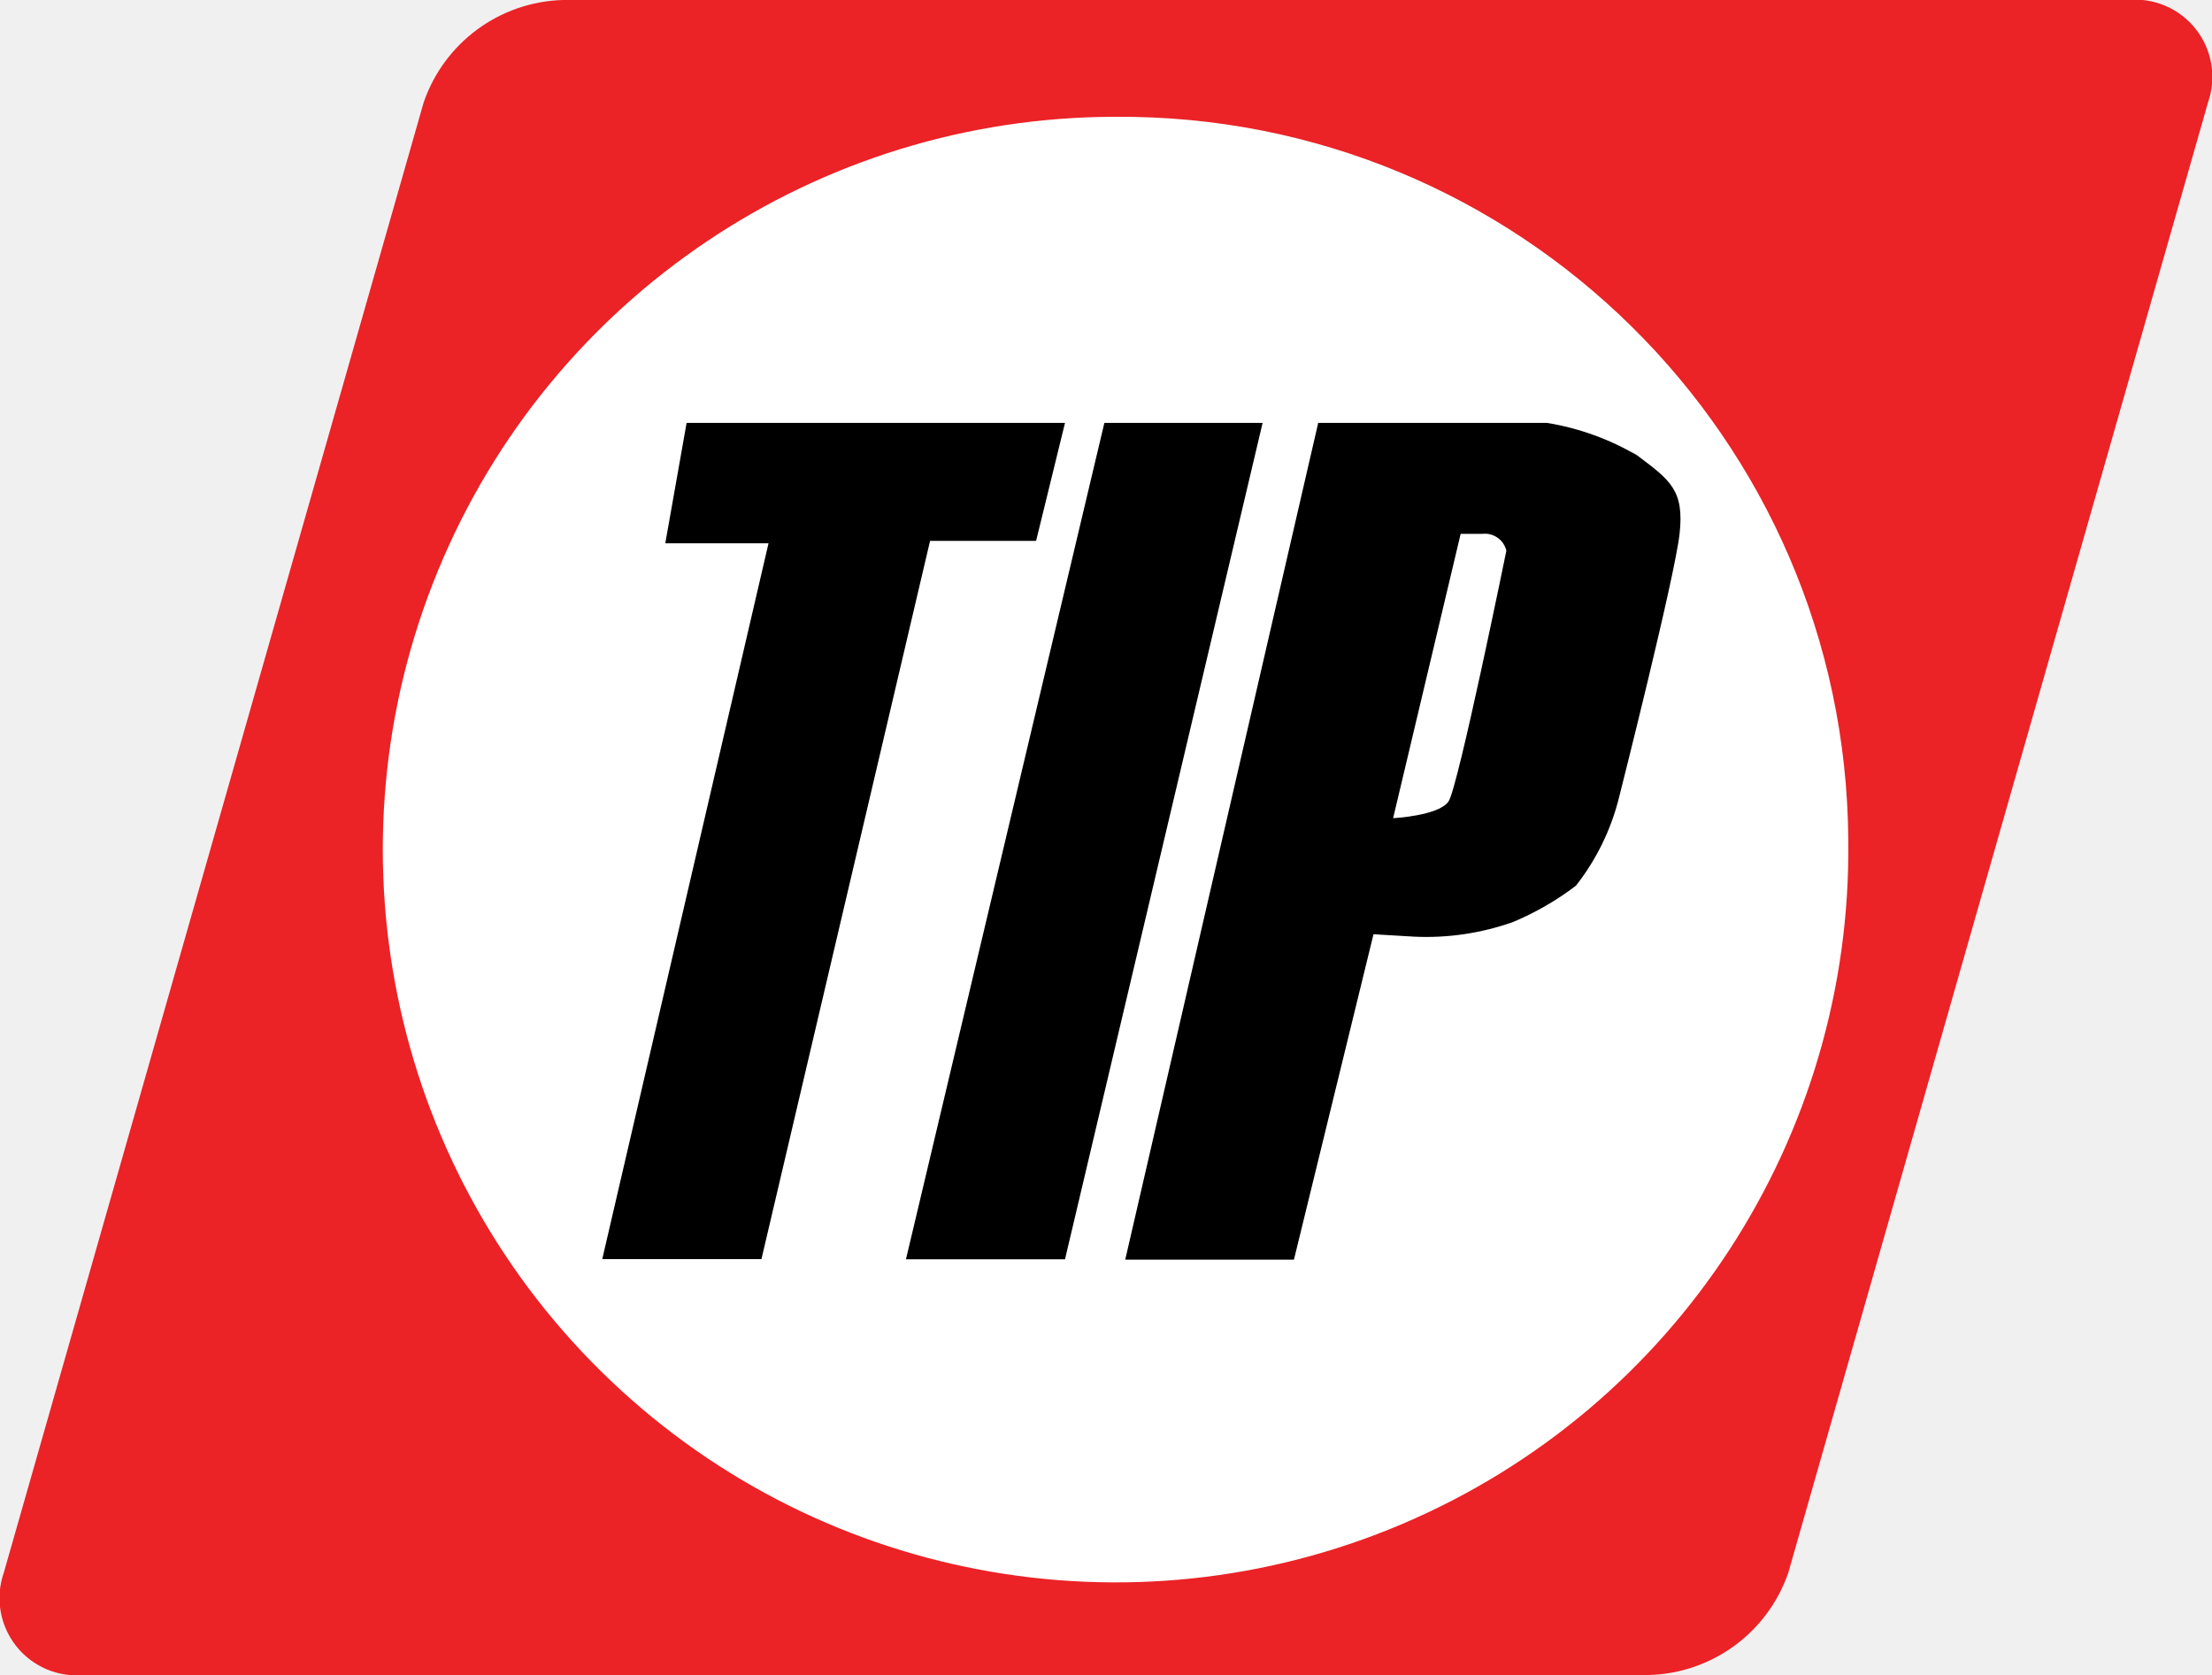
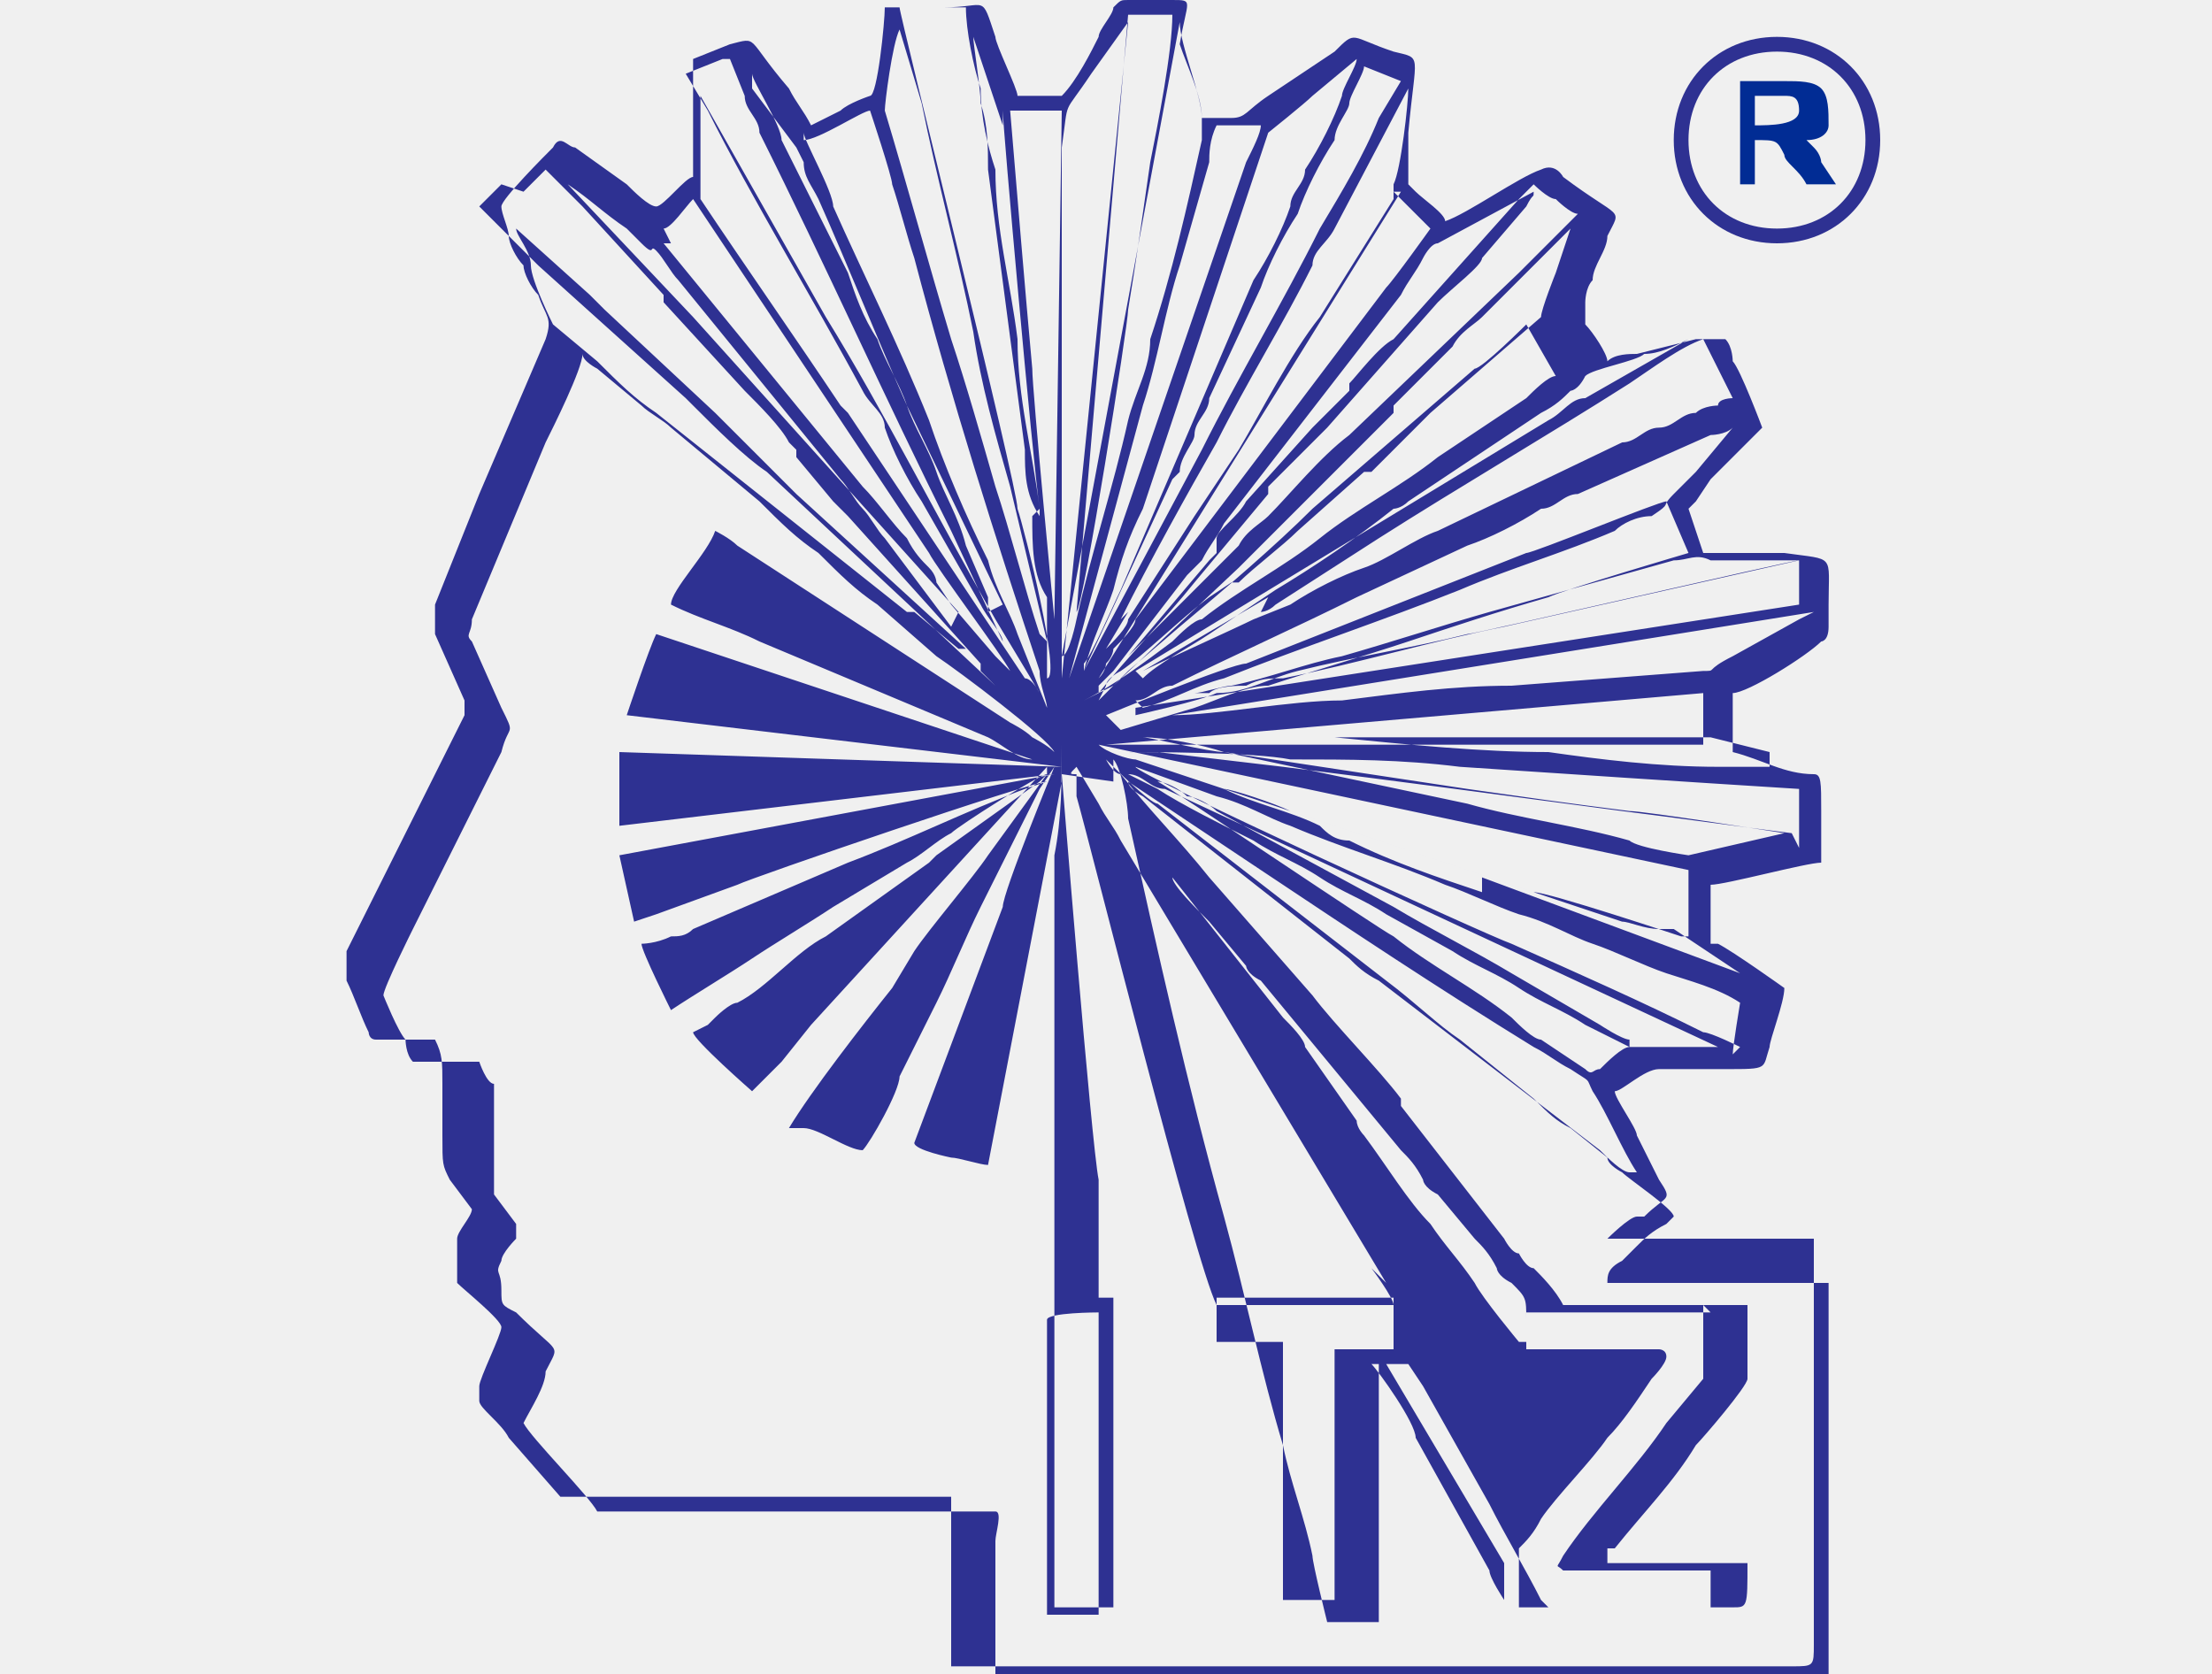
- <svg xmlns="http://www.w3.org/2000/svg" width="30" height="22.716" viewBox="0 0 30 22.716">
-   <g id="Group_8285" data-name="Group 8285" transform="translate(-44.236 -18.698)">
-     <g id="logo-tip-mexico" transform="translate(44.236 18.698)">
-       <path id="Path_417" data-name="Path 417" d="M80.508,75.067a2.058,2.058,0,0,1-1.888,1.389H57.4a1.048,1.048,0,0,1-1.094-1.389L62,55.129a2.059,2.059,0,0,1,1.888-1.389h21.22A1.048,1.048,0,0,1,86.2,55.129Z" transform="translate(-56.254 -53.74)" fill="#eb2226" />
-       <path id="Path_418" data-name="Path 418" d="M193.713,99.425a9.938,9.938,0,1,1-9.937-9.806,9.872,9.872,0,0,1,9.937,9.806" transform="translate(-168.646 -88.035)" fill="#fff" />
-       <path id="Path_419" data-name="Path 419" d="M242.314,183.58h5.132l-.392,1.6h-1.438l-2.287,9.741H241.17l2.255-9.708h-1.4Z" transform="translate(-233.002 -177.845)" />
-       <path id="Path_420" data-name="Path 420" d="M337.111,183.58h2.146l-2.68,11.343H334.42Z" transform="translate(-322.133 -177.845)" />
-       <path id="Path_421" data-name="Path 421" d="M404.355,183.58h3.105a3.541,3.541,0,0,1,1.227.444c.392.3-.408-.306,0,0,.447.335.636.471.571,1.061s-.818,3.563-.818,3.563a3.17,3.17,0,0,1-.588,1.209,3.9,3.9,0,0,1-.85.491,3.515,3.515,0,0,1-1.34.2l-.555-.033-1.079,4.413H401.74l2.616-11.343Z" transform="translate(-386.479 -177.845)" />
-       <path id="Path_422" data-name="Path 422" d="M484.8,217.64l-.916,3.856s.621-.032.752-.228.784-3.4.784-3.4a.3.3,0,0,0-.327-.228H484.8Z" transform="translate(-464.99 -210.4)" fill="#fff" />
+ <svg xmlns="http://www.w3.org/2000/svg" id="Layer_1" version="1.1" viewBox="0 0 30 22.7">
+   <defs>
+     <style>
+       .st0 {
+         fill: #eb2226;
+       }
+ 
+       .st1 {
+         fill: #fff;
+       }
+ 
+       .st2 {
+         fill: #2e3192;
+       }
+ 
+       .st2, .st3 {
+         fill-rule: evenodd;
+       }
+ 
+       .st3 {
+         fill: #012c94;
+       }
+     </style>
+   </defs>
+   <g id="Group_8285">
+     <g id="logo-tip-mexico">
+       <path id="Path_417" class="st0" d="M61.4,21.3c-.3.8-1,1.4-1.9,1.4h-21.2c-.6,0-1.1-.4-1.1-.9,0-.2,0-.3,0-.5L42.9,1.4C43.2.6,43.9,0,44.8,0h21.2c.6,0,1.1.4,1.1.9,0,.2,0,.3,0,.4l-5.7,19.9Z" />
+       <path id="Path_418" class="st1" d="M62.2,11.4c0,5.5-4.3,10-9.8,10.1-5.5,0-10-4.3-10.1-9.8,0-5.5,4.3-10,9.8-10.1,0,0,0,0,.1,0,5.5,0,9.9,4.4,9.9,9.8" />
+       <path id="Path_419" d="M46.5,5.7h5.1l-.4,1.6h-1.4l-2.3,9.7h-2.2l2.3-9.7h-1.4l.3-1.6Z" />
+       <path id="Path_420" d="M52.1,5.7h2.1l-2.7,11.3h-2.2l2.7-11.3Z" />
+       <path id="Path_421" d="M55,5.7h3.1c.4,0,.8.2,1.2.4.4.3-.4-.3,0,0,.4.3.6.5.6,1.1s-.8,3.6-.8,3.6c-.1.4-.3.9-.6,1.2-.3.2-.5.4-.9.5-.4.2-.9.2-1.3.2h-.6s-1.1,4.4-1.1,4.4h-2.3l2.6-11.3h0Z" />
+       <path id="Path_422" class="st1" d="M57,7.2l-.9,3.9s.6,0,.8-.2.8-3.4.8-3.4c0-.1-.2-.2-.3-.2h-.3Z" />
    </g>
  </g>
+   <g>
+     <path class="st3" d="M23.8,1.3c.1,0,.3,0,.4,0,.1,0,.2,0,.2.2,0,.2-.4.2-.6.2v-.4h0ZM23.5,2.5h.3s0-.6,0-.6c.3,0,.3,0,.4.2,0,.1.2.2.3.4h.4s-.2-.3-.2-.3c0,0,0-.1-.1-.2,0,0,0,0-.1-.1,0,0,0,0,0,0,.2,0,.3-.1.3-.2,0-.2,0-.4-.1-.5-.1-.1-.3-.1-.5-.1-.2,0-.4,0-.6,0v1.4h0Z" />
+     <path class="st2" d="M14.4,10.5c0,0,.4,5,.5,5.5v1.6c.2,0,.1,0,.2,0,0,0,0,2.6,0,2.7,0,.5,0,1,0,1.5,0,0,0,0,0,0,0,0-.7,0-.8,0h0c0,0,0,0,0,0,0-1.2,0-2.5,0-3.7,0-.1,0-.2,0-.4,0,0,0-.2,0-.2,0,0,0,0,0,0v-5.9c.1-.5.1-1,.1-1.5v.5c0,0-1,5.2-1,5.2-.1,0-.4-.1-.5-.1,0,0-.5-.1-.5-.2l1.2-3.2c0-.2.7-1.9.7-1.9h0c0,0,0,0,0,0l-.2.3c-.2.4-.6,1.2-.8,1.6-.2.4-.4.9-.6,1.3l-.5,1c0,.2-.4.9-.5,1-.2,0-.6-.3-.8-.3,0,0,0,0-.1,0h-.1c.3-.5,1-1.4,1.4-1.9l.3-.5c.2-.3.8-1,1-1.3l.8-1.1s0,0,0-.1l-3.2,3.5s0,0,0,0l-.4.5c-.1.1-.3.3-.4.4,0,0-.8-.7-.8-.8,0,0,0,0,.2-.1,0,0,0,0,.1-.1,0,0,.2-.2.3-.2.4-.2.8-.7,1.2-.9l1.4-1c0,0,0,0,.1-.1l1.4-1s0,0,.1-.1h0c-.1,0-1.2.7-1.3.8-.2.1-.4.3-.6.4l-1,.6c-.3.2-.8.5-1.1.7-.3.2-.8.5-1.1.7,0,0-.4-.8-.4-.9,0,0,.2,0,.4-.1.1,0,.2,0,.3-.1l2.1-.9c.8-.3,1.6-.7,2.4-1,0,0,.3-.1.3-.1,0,0,0,0,0,0-.2,0-4,1.3-4.2,1.4l-1.1.4c0,0-.3.1-.3.1l-.2-.9,5.9-1.1h0s-5.9.7-5.9.7c0-.1,0-.9,0-1l6,.2h0s-5.9-.7-5.9-.7c0,0,.3-.9.4-1.1l5.1,1.7c-.2,0-.4-.2-.6-.3l-3.1-1.3c-.4-.2-.8-.3-1.2-.5,0-.2.5-.7.6-1,0,0,.2.1.3.2l3.7,2.4c0,0,.2.1.3.2,0,0,.2.1.3.2-.1-.2-1.3-1.1-1.6-1.3l-.8-.7c-.3-.2-.5-.4-.8-.7-.3-.2-.5-.4-.8-.7l-1.2-1c-.1-.1-.3-.2-.4-.3l-.6-.5c0,0-.2-.1-.2-.2,0,.2-.4,1-.5,1.2l-1,2.4c0,.2-.1.2,0,.3l.4.9c.2.4.1.2,0,.6l-.6,1.2c-.2.4-.4.8-.6,1.2,0,0-.4.8-.4.9,0,0,.2.5.3.6,0,0,0,.2.1.3.1,0,.3,0,.5,0,.2,0,.4,0,.4,0,0,0,.1.3.2.3,0,.3,0,1.3,0,1.5l.3.4s0,0,0,.2c0,0-.2.2-.2.3-.1.2,0,.1,0,.4,0,.2,0,.2.2.3.6.6.6.4.4.8,0,.2-.2.5-.3.7.1.2.9,1,1,1.2.3,0,.7,0,1,0,.3,0,.6,0,1,0,.2,0,3.3,0,3.4,0,.1,0,0,.3,0,.4,0,.6,0,1.3,0,1.9h11.3c0,0,0-5.4,0-5.4h-2.7c-.1,0-.3,0-.3,0,0-.1,0-.2.2-.3l.2-.2c.1-.1.2-.2.4-.3,0,0,0,0,.1-.1,0-.1-.6-.5-.7-.6,0,0-.2-.1-.2-.2l-.5-.4c-.2-.1-.3-.2-.5-.4l-1-.8c-.3-.2-.6-.5-1-.8l-3.1-2.4c-.1,0-.6-.5-.7-.6,0,0,.1.2.2.2.4.5.8.9,1.2,1.4l1.4,1.6c.3.4.9,1,1.2,1.4,0,0,0,0,0,.1l1.4,1.8c0,0,.1.2.2.2,0,0,.1.2.2.2.1.1.3.3.4.5h2.5c0,.1,0,0,0,.3,0,.2,0,.5,0,.7h0c0,0,0,0,0,0,0,.1-.6.8-.7.9-.3.5-.7.9-1.1,1.4h-.1c0,.2,0,.2,0,.2h1.9s0,0,0,0c0,.6,0,.6-.2.6-.4,0-2.4,0-2.5,0,0,0,0,0-.1-.1-.2-.4-.5-.9-.7-1.3l-.9-1.6c0,0-.2-.3-.2-.3h-.4s0,3.1,0,3.1c0,0,0,.3,0,.4,0,0,0,0,0,0-.2,0-.3,0-.5,0,0,0-.2,0-.2,0h0c0,0-.2-.8-.2-.9-.1-.5-.3-1-.4-1.5-.3-1-.5-2-.8-3.1-.5-1.8-.9-3.6-1.3-5.4,0-.2-.1-.7-.2-.8,0,0,0,.2,0,.3h0ZM19.1,2.5c0-.2,0-.5,0-.7.1-1.1.2-1-.2-1.1-.6-.2-.5-.3-.8,0l-.9.6c-.3.2-.3.3-.5.3-.1,0-.2,0-.4,0,0-.3-.2-.7-.3-1C16.1,0,16.2,0,15.9,0c-.1,0-.2,0-.3,0-.1,0-.2,0-.3,0-.1,0-.1,0-.2.1,0,.1-.2.3-.2.4-.1.2-.3.6-.5.8h-.6c0-.1-.3-.7-.3-.8-.2-.6-.1-.4-.7-.4-.2,0-.4,0-.6,0-.1,0-.2,0-.2,0,0,.2-.1,1.2-.2,1.2,0,0-.3.1-.4.2,0,0-.4.2-.4.2-.1-.2-.2-.3-.3-.5-.6-.7-.4-.7-.8-.6,0,0-.5.2-.5.2,0,.1,0,1.4,0,1.6-.1,0-.4.4-.5.4-.1,0-.3-.2-.4-.3l-.7-.5c-.1,0-.2-.2-.3,0-.1.1-.7.7-.7.8,0,.1.1.3.1.4,0,.1.1.3.2.4,0,.1.1.3.2.4.1.3.2.3.1.6l-.9,2.1c-.2.5-.4,1-.6,1.5,0,.2,0,.2,0,.4l.4.9c0,.1,0,.1,0,.2l-1.6,3.2c0,.2,0,.2,0,.4.1.2.2.5.3.7,0,0,0,.1.1.1.2,0,.5,0,.8,0,.1.2.1.3.1.6,0,.2,0,.4,0,.7,0,.4,0,.4.1.6l.3.4c0,.1-.2.3-.2.4,0,0,0,.5,0,.6.1.1.6.5.6.6,0,.1-.3.7-.3.8,0,0,0,.2,0,.2,0,.1.3.3.4.5l.7.8c0,0,0,0,.2,0,.9,0,1.9,0,2.8,0,.4,0,2.1,0,2.3,0,0,.3,0,2.2,0,2.3,0,0,.4,0,.5,0,3.6,0,7.3,0,10.9,0,.3,0,.3,0,.3-.3v-3.3c0-.4,0-1.9,0-2.2-.2,0-.5,0-.7,0-.2,0-.5,0-.7,0-.3,0-1.2,0-1.4,0,0,0,.3-.3.4-.3,0,0,0,0,.1,0,.3-.3.4-.2.2-.5-.1-.2-.2-.4-.3-.6,0-.1-.3-.5-.3-.6.1,0,.4-.3.6-.3.3,0,.6,0,.9,0,.6,0,.5,0,.6-.3,0-.1.2-.6.2-.8,0,0-.7-.5-.9-.6,0,0,0,0-.1,0v-.8c.2,0,1.3-.3,1.5-.3,0-.2,0-.5,0-.7,0-.4,0-.5-.1-.5-.4,0-.7-.2-1.1-.3v-.8c.2,0,1-.5,1.2-.7,0,0,.1,0,.1-.2,0,0,0-.2,0-.3,0-.7.1-.6-.6-.7-.4,0-.8,0-1.1,0l-.2-.6c0,0,0,0,.1-.1l.2-.3c0,0,0,0,.1-.1l.3-.3c0,0,.2-.2.3-.3,0,0-.3-.8-.4-.9,0,0,0-.2-.1-.3,0,0-.3,0-.4,0l-.8.2c-.1,0-.3,0-.4.1,0-.1-.2-.4-.3-.5,0-.1,0-.1,0-.3,0,0,0-.2.1-.3,0-.2.2-.4.2-.6.2-.4.2-.2-.6-.8,0,0-.1-.2-.3-.1-.3.1-1,.6-1.3.7,0-.1-.3-.3-.4-.4h0ZM14,7c0,.4,0,.8.2,1.1v1.1c.2,0-.3-2-.4-2.3,0-.3-1.6-6.7-1.6-6.8h.9c0,.3.1.8.2,1.1,0,.4.1.8.2,1.1,0,.8.2,1.5.3,2.3,0,.8.2,1.5.3,2.3h0ZM15.3.2h.6c0,.5-.2,1.5-.3,2-.1.7-.2,1.4-.3,2,0,.2-.6,4-.7,4.1L15.3.2h0ZM14.4,9.1c0-.4,0-.8,0-1.2V2c.1-.7,0-.4.4-1l.5-.7-.9,8.9h0ZM13.6,1.5c0,.2.4,4.7.5,5.4,0,.3,0,.7,0,1h0c0,0,0-.1,0-.1v-.8c-.2-.3-.2-.6-.2-.9l-.5-3.8c0-.3,0-.6-.1-.9,0-.2-.1-.8-.1-.9l.4,1.2h0ZM14.7,9.1c.1-.4.3-.8.4-1.1.1-.4.2-.7.4-1.1.5-1.5,1-3,1.5-4.5l.2-.6c0,0,.5-.4.6-.5l.6-.5c0,.1-.2.4-.2.5-.1.3-.3.7-.5,1,0,.2-.2.3-.2.5-.1.3-.3.7-.5,1l-.9,2.1c-.3.7-.6,1.4-.9,2.1-.1.2-.4.9-.5,1h0ZM13.6,8.2l-1.3-2.7c-.1-.3-.3-.6-.4-.9-.2-.3-.3-.6-.4-.9-.3-.6-.6-1.2-.9-1.8,0-.2-.4-.8-.4-.9h0c0,.1,0,.1,0,.2l.6.8c0,0,0,0,.1.2,0,.2.1.3.2.5.4.9.8,1.9,1.2,2.8.1.3.3.6.4.9.1.3.3.6.4,1l.3.7c0,0,0,.2,0,.2h0ZM16,6.4c0-.2.2-.4.2-.5,0-.2.2-.3.2-.5l.7-1.5c.1-.3.3-.7.5-1,.1-.3.3-.7.5-1,0-.2.2-.4.2-.5,0-.1.2-.4.2-.5,0,0,.5.2.5.2l-.3.5c-.2.5-.5,1-.8,1.5-.5,1-1.1,2-1.6,3l-1.6,3,1.2-2.6h0ZM9.9.8l.2.5c0,.2.2.3.2.5.9,1.8,1.7,3.6,2.6,5.4l.7,1.5c0-.1-.2-.3-.3-.5l-.8-1.4c-.2-.3-.4-.7-.5-1,0-.2-.2-.3-.3-.5-.7-1.3-1.5-2.6-2.1-3.8l-.3-.5.5-.2h0ZM15.2,8.4c.4-.8.9-1.7,1.3-2.4.4-.8.9-1.6,1.3-2.4,0-.2.2-.3.3-.5l1-1.9c0,.2-.1,1.1-.2,1.3,0,0,0,0,0,.1,0,0,0,0,0,.1l-1,1.6c-.4.5-.8,1.3-1.1,1.8-.2.3-.4.6-.6.9l-.9,1.4c0,.1-.2.3-.3.4l.3-.5h0ZM11.4,5.5c-.6-.9-1.3-1.9-1.9-2.8,0,0,0-.2,0-.3v-1.1s1.7,3,1.7,3c.8,1.3,1.5,2.7,2.3,4.1l.6,1c0,0-.1-.2-.2-.2l-2.4-3.6h0ZM14.1,8.6c-.2-.6-.4-1.4-.6-2-.2-.7-.4-1.4-.6-2-.3-1-.6-2.1-.9-3.1,0-.1.1-.9.2-1.1,0,0,0,0,0,0l.3,1c.2,1,.5,2.1.7,3.1.1.7.3,1.4.5,2.1l.5,2.1h0ZM14.3,8.4c0,0-.3-3.1-.3-3.4-.1-1.1-.2-2.3-.3-3.5h.7s-.1,6.9-.1,6.9h0ZM15.5,5.5c.2-.6.3-1.3.5-1.9l.4-1.4c0-.1,0-.3.1-.5h.6c0,.1-.1.3-.2.5l-2.4,7,1-3.7h0ZM16,.3c0,.3.3,1,.3,1.3,0,.1,0,.1,0,.3-.2.9-.4,1.8-.7,2.7,0,.4-.2.7-.3,1.1-.2.9-.5,1.8-.7,2.7,0,0-.1.5-.2.5L16,.3h0ZM10.9,1.9c.2,0,.8-.4.9-.4,0,0,.3.9.3,1,.1.3.2.7.3,1,.5,1.9,1.1,3.8,1.7,5.6,0,.2.1.4.1.5l-.4-1c-.1-.3-.3-.6-.4-1-.3-.6-.6-1.3-.8-1.9-.4-1-.9-2-1.3-2.9,0-.2-.4-.9-.4-1h0ZM13,8.3l-3.6-4s0,0,0,0l-1.7-1.8c.3.2.5.4.8.6,0,0,.1.1.2.2.2.2.1,0,.2.1.1.1.2.3.3.4l2.2,2.7c.1.1.2.3.3.4.1.1.2.3.3.4l.9,1.2h0ZM14.9,9.3c0,0,.1-.1.2-.2l1-1.3c0,0,.1-.1.2-.2.1-.2.2-.3.3-.5l2.4-3.1c.1-.2.2-.3.3-.5,0,0,.1-.2.2-.2l1.3-.7c0,.1,0,0-.1.2l-.6.7c0,.1-.4.4-.6.6l-1.5,1.7c0,0-.1.1-.2.2,0,0-.1.1-.2.2l-.4.4s0,0,0,.1l-1,1.2c-.4.5-.9,1-1.3,1.5h0ZM7.1,2.6c0,0,.2-.2.3-.3,0,0,0,0,.1.1l.3.3s0,0,.1.1l1.1,1.2s0,0,0,.1l1.1,1.2c.2.2.5.5.6.7,0,0,0,0,.1.1,0,0,0,0,0,.1l.5.6s0,0,.1.1c0,0,0,0,.1.1l1.8,2c0,0,0,0,0,.1l.2.2-3.1-2.9c-.3-.2-.7-.6-1-.9,0,0,0,0-.1-.1l-2-1.8s0,0-.1-.1c0,0,0,0-.1-.1l-.2-.2c0,0-.4-.4-.4-.4l.3-.3h0ZM16.5,7.5s0,0,0-.1c0,0,0,0,0-.1,0-.1.3-.3.4-.5l.9-1c0,0,.1-.1.2-.2l.3-.3s0,0,0-.1c.1-.1.4-.5.6-.6l1.7-1.9c0,0,.1-.1.2-.2,0,0,.2.2.3.2,0,0,.2.2.3.2l-.6.6c0,0-.1.1-.2.2l-2.3,2.2c-.4.3-.8.8-1.1,1.1-.1.1-.3.2-.4.4l-1.5,1.5,1.1-1.3h0ZM14.9,9.5c0,0,.1-.1.2-.2l1.7-1.6c.4-.4.8-.8,1.2-1.2l.9-.9s0,0,0-.1l.8-.8c.1-.2.3-.3.4-.4l.6-.6c0,0,.1-.1.2-.2.1-.1.3-.3.4-.4l-.2.6c0,0-.2.5-.2.6l-1.5,1.3c0,0-.1.1-.2.2l-.4.4c0,0-.1.1-.2.2,0,0,0,0-.1,0,0,0,0,0,0,0l-.9.8c-.2.2-.6.5-.8.7,0,0,0,0-.1,0l-.3.2s0,0,0,0c-.4.3-.9.8-1.2,1,0,0-.2.1-.2.2h0ZM13,8.8l-.6-.5s0,0-.1,0l-3.4-2.7c-.3-.2-.5-.4-.8-.7l-.6-.5c0,0-.3-.6-.3-.8,0-.2-.2-.4-.2-.5l1,.9c0,0,.1.1.2.2l1.5,1.4c.3.3.8.8,1.1,1.1l2.3,2.1h0ZM18.9,2.6l.5.5c0,0-.5.7-.6.8l-3.4,4.5c0,.1-.2.3-.3.4,0,0,0,.1-.1.2,0,0,0,.1-.1.2l4.1-6.6h0ZM9,3.1c.1,0,.3-.3.4-.4l3.2,4.8c.1.2,1,1.4,1.1,1.6,0,0-.1-.1-.2-.2l-.6-.7s0,0,0,0l-.2-.3c0,0,0-.1-.1-.2-.1-.1-.2-.2-.3-.4-.2-.2-.4-.5-.6-.7l-2.7-3.3h.1ZM15.5,9.2c.2-.2.6-.4.9-.6.3-.2.6-.4.9-.6.5-.3,1.1-.7,1.6-1.1,0,0,.1,0,.2-.1.3-.2.6-.4.9-.6.3-.2.6-.4.9-.6.2-.1.3-.2.4-.3,0,0,.1,0,.2-.2.1-.1.7-.2.8-.3.2,0,.4-.1.6-.2,0,0,0,0,0,0l-1.4.8c-.2,0-.3.2-.5.3l-5.6,3.4h0ZM15.1,9.3s.1-.1.2-.2c0,0,0,0,0,0,0,0,0,0,0,0l.7-.6c.6-.5,1.3-1.1,1.8-1.6l2.2-1.9c.1,0,.7-.6.7-.6l.4.7c-.1,0-.3.2-.4.3l-1.2.8c-.5.4-1.1.7-1.6,1.1-.5.4-1.1.7-1.6,1.1-.1,0-.3.2-.4.3-.4.3-.8.6-1.2.8h0ZM17.1,8.3c0,0,.1,0,.2-.1l1.4-.9c1.1-.7,2.3-1.4,3.4-2.1.3-.2.7-.5,1-.6l.4.8s-.2,0-.2.1c0,0-.2,0-.3.1-.2,0-.3.2-.5.2-.2,0-.3.2-.5.2l-2.5,1.2c-.3.1-.7.4-1,.5-.3.1-.7.3-1,.5l-.5.2c-.2.1-1.3.6-1.5.7l1.7-1h0ZM15.4,9.5c.2,0,.3-.2.5-.2.8-.4,1.7-.8,2.5-1.2l1.5-.7c.3-.1.7-.3,1-.5.2,0,.3-.2.5-.2l1.8-.8c0,0,.2,0,.3-.1,0,0-.5.6-.5.6l-.3.3c-.2.2,0,.1-.3.3-.2,0-.4.1-.5.2-.7.3-1.4.5-2.1.8-1,.4-2.2.8-3.2,1.2-.4.1-.7.3-1.1.4h0ZM15,9.7c0,0,1.7-.7,1.9-.7l3.8-1.5c.1,0,1.8-.7,1.9-.7l.3.7c0,0-1.7.5-1.9.6-.7.2-1.3.4-1.9.6-.6.2-1.3.4-1.9.6-.3,0-.7.2-1,.3l-1,.3h0ZM16.2,9.4c.1,0,.4-.1.5-.1.5-.1,1-.3,1.5-.4.7-.2,1.3-.4,2-.6l2.5-.7c.2,0,.3-.1.5,0,.4,0,.8,0,1.2,0l-4,.9c-1,.2-2,.5-3,.7-.2,0-.3,0-.5.1-.1,0-.4,0-.5.1h0ZM15.4,9.7c0,0,.9-.2,1.1-.3.4,0,.7-.2,1.1-.3.8-.2,1.5-.3,2.3-.5.1,0,4.4-1,4.5-1v.6s-9,1.4-9,1.4h0ZM24.4,8.4h0c0,0,0,0,0,0l-.9.5c-.4.2-.2.2-.4.2l-2.6.2c-.8,0-1.5.1-2.3.2-.7,0-1.7.2-2.3.2l8.7-1.4h0ZM23.1,9.2v.9c-.1,0-1.9,0-2,0-1.3,0-2.7,0-4.1,0-.3,0-1.9,0-2,0l8.1-.7h0ZM24.3,11.3c-.8-.1-1.5-.2-2.3-.3-1.5-.2-3-.4-4.6-.6l-1.7-.2c0,0-.2,0-.3,0,0,0-.2,0-.2,0h0c.4,0,1.8,0,2.3.1.8,0,1.5,0,2.3.1,1.5.1,3,.2,4.6.3v.8h0ZM24,10.4s0,0,0,0c0,0,0,0,0,0h-.7c-.8,0-1.6-.1-2.3-.2-.9,0-1.9-.1-2.9-.2,0,0-.1,0-.2,0,.5,0,1.1,0,1.6,0,1.2,0,2.4,0,3.5,0,.1,0,0,0,.2,0l.8.2h0ZM22.8,12.7c0,0-1.8-.6-2-.6-1.8-.6-3.6-1.2-5.4-1.8-.1,0-.4-.1-.5-.2l8,1.7c0,.1,0,.7,0,.9h0ZM22.9,11.6c0,0,0,0,0,0,0,0-.7-.1-.8-.2-.7-.2-1.5-.3-2.2-.5l-3.3-.7c-.2,0-1-.2-1.1-.2.3,0,.8.1,1.1.2l3.3.5c.7.1,1.4.2,2.2.3.2,0,2.1.3,2.1.3l-1.3.3h0ZM18.6,17.2c0,0,.3.4.3.5h-2.4c-.3-.6-1.7-6.2-1.9-6.9v-.3c-.1,0-.1,0,0-.1l.3.5c.1.2.2.3.3.5l3.6,6h0ZM23.6,14.2c0,0-.4-.2-.5-.2-.8-.4-1.7-.8-2.6-1.2-.3-.1-5.1-2.3-5.1-2.4l1.1.4c.4.1.7.3,1,.4.7.3,1.4.5,2.1.8.3.1.7.3,1,.4.4.1.7.3,1,.4.3.1.7.3,1,.4.3.1.7.2,1,.4,0,0-.1.6-.1.7h0ZM22.6,14.2c-.1,0-.2,0-.4,0-.1,0,0,0-.1,0l-.6-.3c-.3-.2-.6-.3-.9-.5-.3-.2-.6-.3-.9-.5l-.9-.5c-.3-.2-.6-.3-.9-.5-.3-.2-.6-.3-.9-.5-.4-.2-1-.5-1.3-.7l-.4-.2c.2,0,.3.2.5.2l7.5,3.5h-.7ZM22.1,15.9c-.1,0-.3-.2-.4-.3l-3-2.3c-.2-.1-.3-.2-.4-.3l-2.8-2.2c0,0-.2-.1-.2-.2l1.8,1.2c1.2.8,2.4,1.6,3.7,2.4.2.1.3.2.5.3.3.2.2.1.3.3.2.3.4.8.6,1.1h0ZM22.1,14.2c-.1,0-.3.2-.4.3-.1,0-.1.1-.2,0l-.6-.4c-.1,0-.3-.2-.4-.3-.5-.4-1.1-.7-1.6-1.1-.2-.1-3-2-3.2-2.1.1,0,.3.1.4.2.1,0,.3.1.4.2l2.4,1.3c.5.3,1.1.6,1.6.9l1.2.7c0,0,.3.2.4.2h0ZM20.1,12.1c-.6-.2-1.2-.4-1.8-.7-.2,0-.3-.1-.4-.2-.4-.2-.9-.3-1.3-.5.1,0,.7.2.9.3.9.3,1.8.6,2.7.9.6.2,1.2.4,1.8.6.1,0,.3.1.5.1,0,0,.2,0,.2,0l.9.6-3.5-1.3h0ZM20.6,18.2c0,0-.5-.6-.6-.8-.2-.3-.4-.5-.6-.8-.3-.3-.6-.8-.9-1.2,0,0-.1-.1-.1-.2l-.7-1c0-.1-.2-.3-.3-.4l-1.5-1.9c0,.1.3.4.5.6l.5.6c0,0,0,.1.2.2,0,0,0,0,0,0l1.9,2.3c.1.1.2.2.3.4,0,0,0,.1.2.2l.5.6c.1.1.2.2.3.4,0,0,0,.1.2.2.2.2.2.2.2.5,0,.1,0,.2,0,.3h0ZM23.1,17.7c0,.2,0,.5,0,.7,0,.2,0,.2,0,.3l-.5.6c-.4.6-1,1.2-1.4,1.8-.1.2-.1.1,0,.2.6,0,1.3,0,2,0v.5s-2.6,0-2.6,0v-.5c0-.2,0-.1,0-.3.1-.1.2-.2.3-.4.2-.3.7-.8.9-1.1.2-.2.4-.5.6-.8,0,0,.2-.2.2-.3h0c0-.1-.1-.1-.1-.1-.5,0-1.3,0-1.8,0v-.5s1.1,0,1.1,0h1.4ZM18.9,17.7v.6s-.8,0-.8,0c0,0,0,0,0,0v3.4s-.7,0-.7,0v-3.5s-.9,0-.9,0v-.6s2.4,0,2.4,0h0ZM20.4,21.1c0,0,0,.5,0,.6,0,0-.2-.3-.2-.4l-1-1.8c0-.2-.5-.9-.6-1h.2s1.6,2.7,1.6,2.7h0ZM14.2,21.5c0-1.2,0-2.5,0-3.6h0c0-.1.7-.1.7-.1,0,1.1,0,2.4,0,3.5v.6s-.7,0-.7,0v-.3h0Z" />
+     <path class="st2" d="M24.1.5c.8,0,1.4.6,1.4,1.4s-.6,1.4-1.4,1.4-1.4-.6-1.4-1.4.6-1.4,1.4-1.4h0ZM24.1.7c.7,0,1.2.5,1.2,1.2s-.5,1.2-1.2,1.2-1.2-.5-1.2-1.2.5-1.2,1.2-1.2h0Z" />
+   </g>
</svg>
